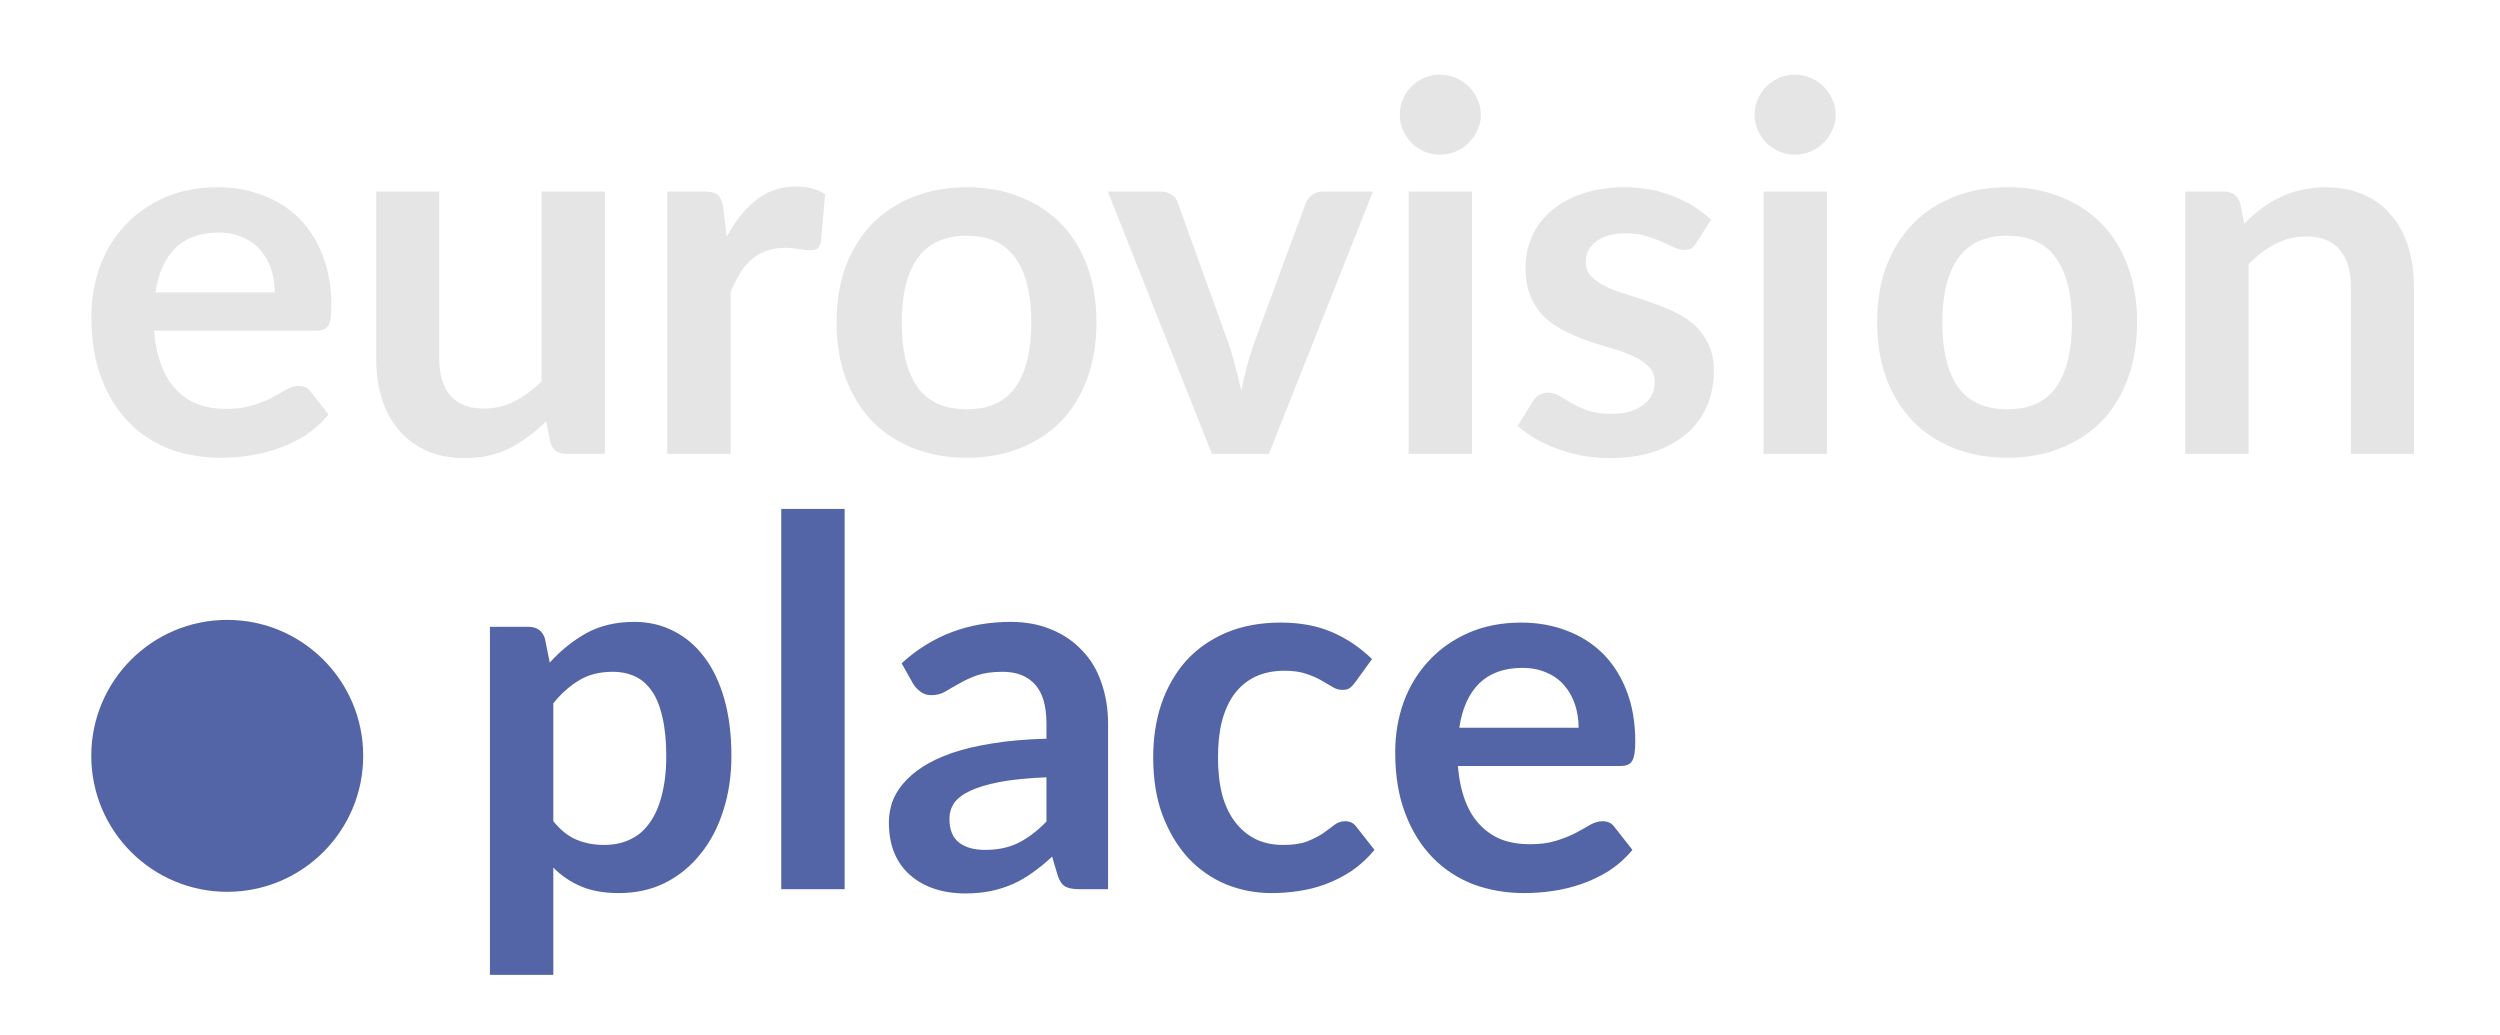
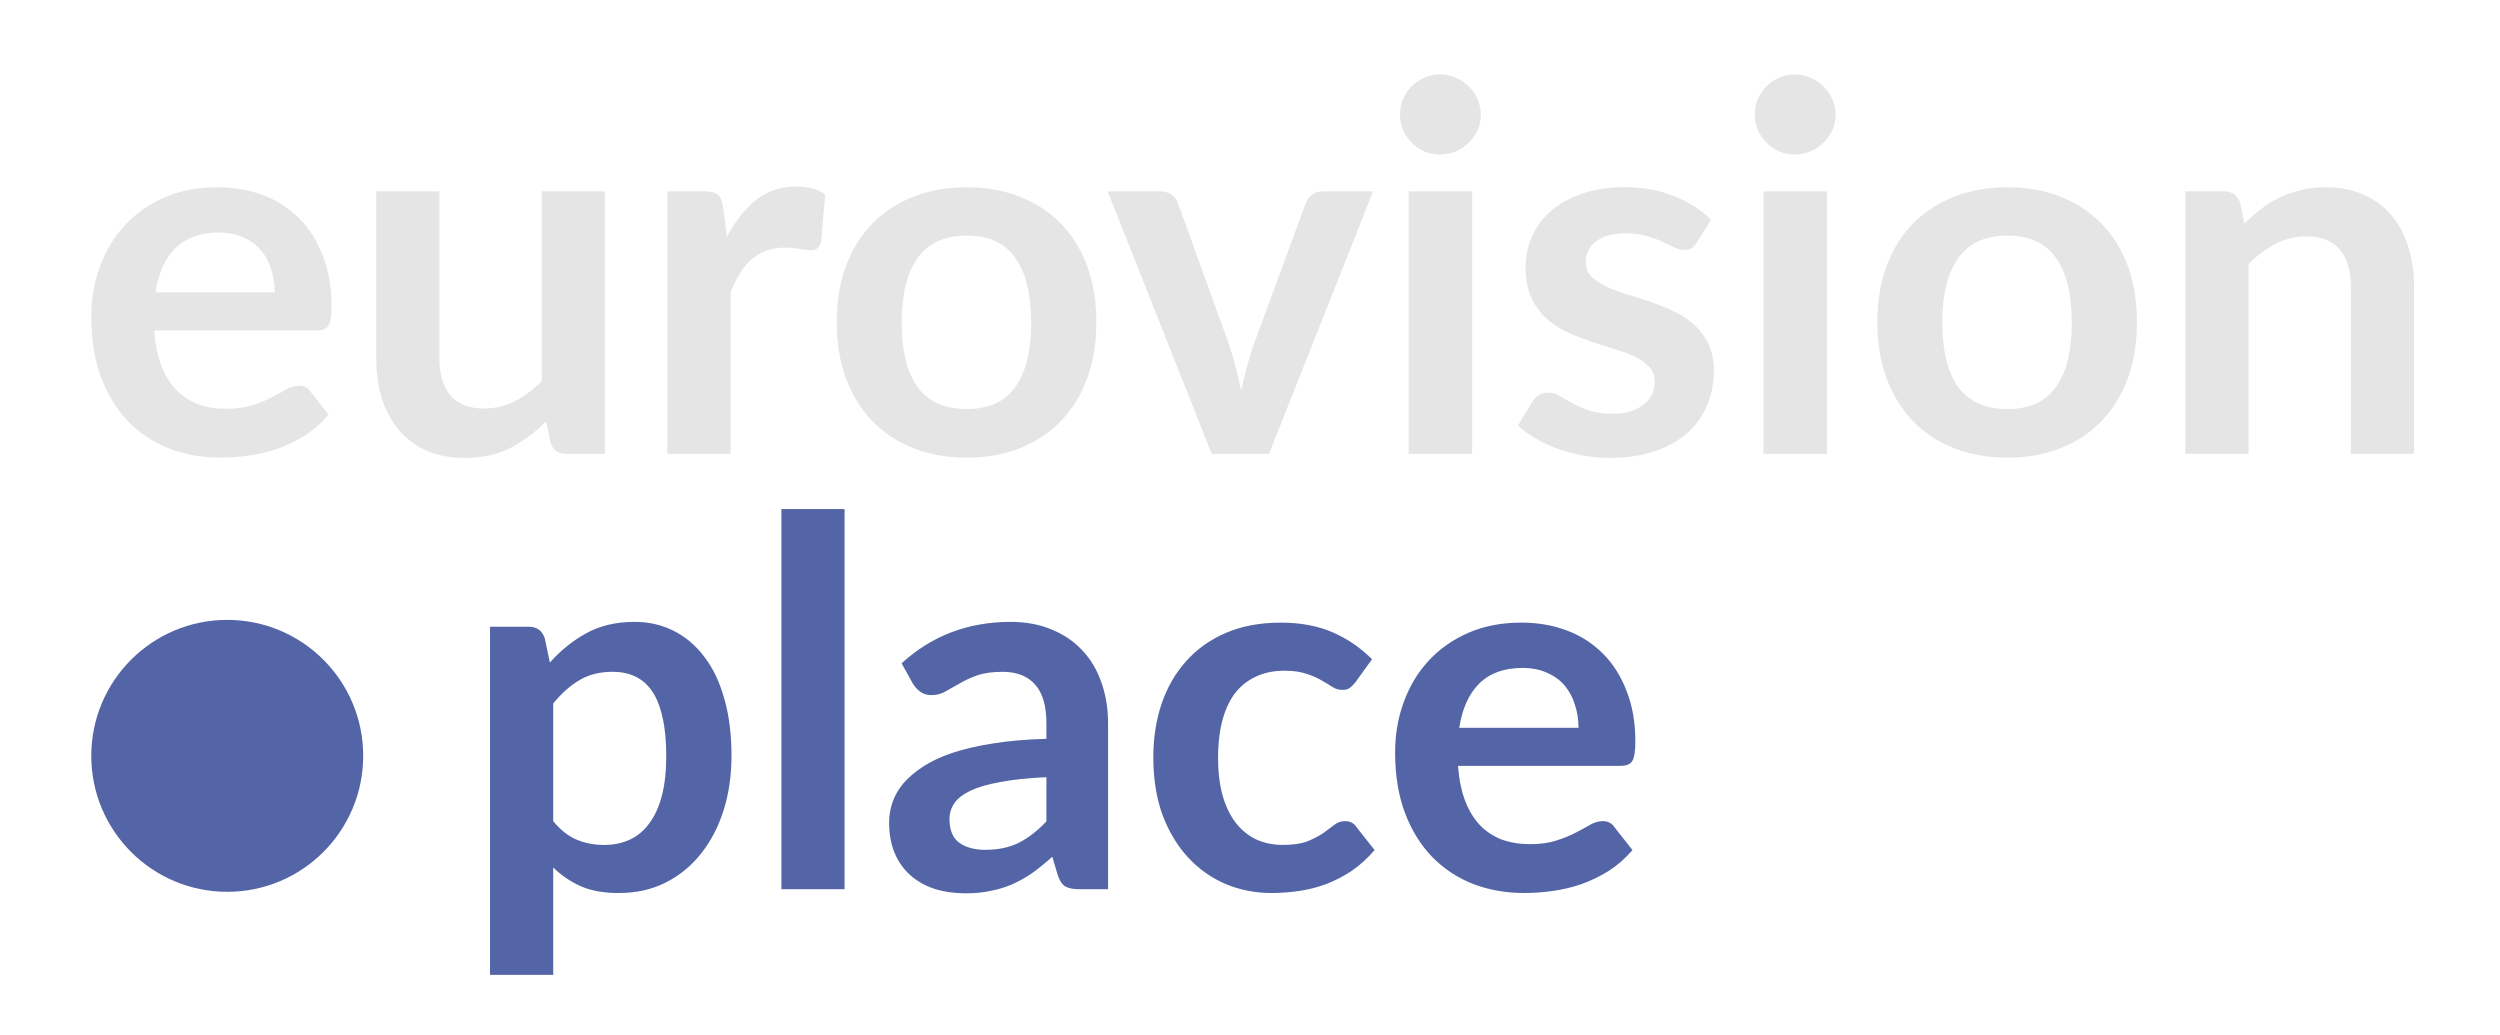
<svg xmlns="http://www.w3.org/2000/svg" width="110.325mm" height="45.664mm" viewBox="0 0 110.325 45.664" version="1.1" id="svg1">
  <defs id="defs1" />
  <g id="layer1" transform="translate(0,-0.3653136)">
    <rect style="fill:none;stroke-width:0.268" id="rect1" width="110.325" height="45.664" x="0" y="0.365" />
-     <text xml:space="preserve" style="font-style:normal;font-variant:normal;font-weight:bold;font-stretch:normal;font-size:22.578px;font-family:Lato;-inkscape-font-specification:'Lato Bold';display:inline;fill:#e5e5e5;fill-opacity:1;stroke-width:0.265" x="3.283" y="20.392" id="text1">
-       <tspan id="tspan1" style="fill:#e5e5e5;fill-opacity:1;stroke-width:0.265" x="3.283" y="20.392">eurovision</tspan>
-     </text>
+     <path d="m 12.122,13.268 q 0,-0.542 -0.158,-1.016 -0.147,-0.485 -0.452,-0.847 -0.305,-0.361 -0.779,-0.564 -0.463,-0.214 -1.084,-0.214 -1.208,0 -1.908,0.689 -0.689,0.689 -0.881,1.953 z m -5.317,1.682 q 0.068,0.892 0.316,1.547 0.248,0.643 0.655,1.072 0.406,0.418 0.96,0.632 0.564,0.203 1.242,0.203 0.677,0 1.163,-0.158 0.497,-0.158 0.858,-0.35 0.373,-0.192 0.643,-0.35 0.282,-0.158 0.542,-0.158 0.35,0 0.519,0.26 l 0.802,1.016 q -0.463,0.542 -1.039,0.914 -0.576,0.361 -1.208,0.587 -0.621,0.214 -1.276,0.305 -0.643,0.09 -1.253,0.09 -1.208,0 -2.246,-0.395 Q 6.444,19.759 5.676,18.981 4.908,18.19 4.468,17.039 4.028,15.876 4.028,14.352 q 0,-1.185 0.384,-2.224 0.384,-1.05 1.095,-1.818 0.722,-0.779 1.75,-1.23 1.039,-0.452 2.337,-0.452 1.095,0 2.021,0.35 0.926,0.35 1.592,1.027 0.666,0.666 1.039,1.648 0.384,0.971 0.384,2.224 0,0.632 -0.135,0.858 -0.135,0.214 -0.519,0.214 z M 26.696,8.809 V 20.392 h -1.705 q -0.553,0 -0.7,-0.508 l -0.192,-0.926 q -0.711,0.722 -1.569,1.174 -0.858,0.44 -2.021,0.44 -0.948,0 -1.682,-0.316 -0.722,-0.327 -1.219,-0.914 -0.497,-0.587 -0.756,-1.389 -0.248,-0.813 -0.248,-1.784 V 8.809 h 2.788 v 7.36 q 0,1.061 0.485,1.648 0.497,0.576 1.479,0.576 0.722,0 1.355,-0.316 0.632,-0.327 1.197,-0.892 V 8.809 Z m 5.385,2.009 q 0.542,-1.039 1.287,-1.626 0.745,-0.598 1.761,-0.598 0.802,0 1.287,0.35 l -0.181,2.088 q -0.056,0.203 -0.169,0.294 -0.102,0.079 -0.282,0.079 -0.169,0 -0.508,-0.056 -0.327,-0.056 -0.643,-0.056 -0.463,0 -0.824,0.135 -0.361,0.135 -0.655,0.395 -0.282,0.248 -0.508,0.61 -0.214,0.361 -0.406,0.824 v 7.135 H 29.45 V 8.809 h 1.637 q 0.429,0 0.598,0.158 0.169,0.147 0.226,0.542 z M 42.67,8.629 q 1.287,0 2.337,0.418 1.061,0.418 1.806,1.185 0.756,0.768 1.163,1.874 0.406,1.106 0.406,2.472 0,1.377 -0.406,2.484 -0.406,1.106 -1.163,1.885 -0.745,0.779 -1.806,1.197 -1.05,0.418 -2.337,0.418 -1.298,0 -2.359,-0.418 -1.061,-0.418 -1.818,-1.197 -0.745,-0.779 -1.163,-1.885 -0.406,-1.106 -0.406,-2.484 0,-1.366 0.406,-2.472 0.418,-1.106 1.163,-1.874 0.756,-0.768 1.818,-1.185 1.061,-0.418 2.359,-0.418 z m 0,9.787 q 1.445,0 2.134,-0.971 0.7,-0.971 0.7,-2.845 0,-1.874 -0.7,-2.856 -0.689,-0.982 -2.134,-0.982 -1.468,0 -2.179,0.993 -0.7,0.982 -0.7,2.845 0,1.863 0.7,2.845 0.711,0.971 2.179,0.971 z M 60.596,8.809 56.002,20.392 H 53.473 L 48.879,8.809 h 2.303 q 0.316,0 0.519,0.147 0.214,0.147 0.282,0.373 L 54.218,15.515 q 0.181,0.542 0.316,1.061 0.135,0.519 0.237,1.039 0.113,-0.519 0.248,-1.039 0.135,-0.519 0.327,-1.061 l 2.28,-6.186 q 0.079,-0.226 0.282,-0.373 0.203,-0.147 0.485,-0.147 z m 4.369,0 V 20.392 H 62.166 V 8.809 Z m 0.384,-3.375 q 0,0.361 -0.147,0.677 -0.147,0.316 -0.395,0.553 -0.237,0.237 -0.564,0.384 -0.327,0.135 -0.7,0.135 -0.361,0 -0.689,-0.135 -0.316,-0.147 -0.553,-0.384 -0.237,-0.237 -0.384,-0.553 -0.135,-0.316 -0.135,-0.677 0,-0.373 0.135,-0.7 0.147,-0.327 0.384,-0.564 0.237,-0.237 0.553,-0.373 0.327,-0.147 0.689,-0.147 0.373,0 0.7,0.147 0.327,0.135 0.564,0.373 0.248,0.237 0.395,0.564 0.147,0.327 0.147,0.7 z m 9.528,5.633 q -0.113,0.181 -0.237,0.26 -0.124,0.068 -0.316,0.068 -0.203,0 -0.44,-0.113 -0.226,-0.113 -0.531,-0.248 -0.305,-0.147 -0.7,-0.26 -0.384,-0.113 -0.914,-0.113 -0.824,0 -1.298,0.35 -0.463,0.35 -0.463,0.914 0,0.373 0.237,0.632 0.248,0.248 0.643,0.44 0.406,0.192 0.914,0.35 0.508,0.147 1.027,0.327 0.531,0.181 1.039,0.418 0.508,0.226 0.903,0.587 0.406,0.35 0.643,0.847 0.248,0.497 0.248,1.197 0,0.835 -0.305,1.547 -0.294,0.7 -0.881,1.219 -0.587,0.508 -1.456,0.802 -0.858,0.282 -1.987,0.282 -0.598,0 -1.174,-0.113 -0.564,-0.102 -1.095,-0.294 -0.519,-0.192 -0.971,-0.452 -0.44,-0.26 -0.779,-0.564 l 0.643,-1.061 q 0.124,-0.192 0.294,-0.294 0.169,-0.102 0.429,-0.102 0.26,0 0.485,0.147 0.237,0.147 0.542,0.316 0.305,0.169 0.711,0.316 0.418,0.147 1.05,0.147 0.497,0 0.847,-0.113 0.361,-0.124 0.587,-0.316 0.237,-0.192 0.339,-0.44 0.113,-0.26 0.113,-0.531 0,-0.406 -0.248,-0.666 -0.237,-0.26 -0.643,-0.452 -0.395,-0.192 -0.914,-0.339 -0.508,-0.158 -1.05,-0.339 -0.531,-0.181 -1.05,-0.418 -0.508,-0.248 -0.914,-0.621 -0.395,-0.373 -0.643,-0.914 -0.237,-0.542 -0.237,-1.31 0,-0.711 0.282,-1.355 0.282,-0.643 0.824,-1.118 0.553,-0.485 1.366,-0.768 0.824,-0.294 1.897,-0.294 1.197,0 2.179,0.395 0.982,0.395 1.637,1.039 z m 5.746,-2.258 V 20.392 H 77.823 V 8.809 Z m 0.384,-3.375 q 0,0.361 -0.147,0.677 -0.147,0.316 -0.395,0.553 -0.237,0.237 -0.564,0.384 -0.327,0.135 -0.7,0.135 -0.361,0 -0.689,-0.135 Q 78.196,6.901 77.959,6.664 77.722,6.427 77.575,6.111 77.439,5.795 77.439,5.434 q 0,-0.373 0.135,-0.7 0.147,-0.327 0.384,-0.564 0.237,-0.237 0.553,-0.373 0.327,-0.147 0.689,-0.147 0.373,0 0.7,0.147 0.327,0.135 0.564,0.373 0.248,0.237 0.395,0.564 0.147,0.327 0.147,0.7 z m 7.586,3.195 q 1.287,0 2.337,0.418 1.061,0.418 1.806,1.185 0.756,0.768 1.163,1.874 0.406,1.106 0.406,2.472 0,1.377 -0.406,2.484 -0.406,1.106 -1.163,1.885 -0.745,0.779 -1.806,1.197 -1.05,0.418 -2.337,0.418 -1.298,0 -2.359,-0.418 -1.061,-0.418 -1.818,-1.197 -0.745,-0.779 -1.163,-1.885 -0.406,-1.106 -0.406,-2.484 0,-1.366 0.406,-2.472 0.418,-1.106 1.163,-1.874 0.756,-0.768 1.818,-1.185 1.061,-0.418 2.359,-0.418 z m 0,9.787 q 1.445,0 2.134,-0.971 0.7,-0.971 0.7,-2.845 0,-1.874 -0.7,-2.856 -0.689,-0.982 -2.134,-0.982 -1.468,0 -2.179,0.993 -0.7,0.982 -0.7,2.845 0,1.863 0.7,2.845 0.711,0.971 2.179,0.971 z m 10.454,-8.184 q 0.35,-0.35 0.734,-0.643 0.395,-0.305 0.824,-0.508 0.44,-0.214 0.937,-0.327 0.497,-0.124 1.084,-0.124 0.948,0 1.682,0.327 0.734,0.316 1.219,0.903 0.497,0.576 0.745,1.389 0.26,0.802 0.26,1.772 v 7.372 h -2.788 v -7.372 q 0,-1.061 -0.485,-1.637 -0.485,-0.587 -1.479,-0.587 -0.722,0 -1.355,0.327 -0.632,0.327 -1.197,0.892 v 8.376 H 96.439 V 8.809 h 1.705 q 0.542,0 0.711,0.508 z" id="text1" style="font-weight:bold;font-size:22.578px;font-family:Lato;-inkscape-font-specification:'Lato Bold';fill:#e5e5e5;stroke-width:0.265" aria-label="eurovision" />
    <circle style="display:inline;fill:#5365a6;fill-opacity:1;stroke-width:0.265" id="path1" cx="10.028" cy="33.721" r="6" />
-     <text xml:space="preserve" style="font-style:normal;font-variant:normal;font-weight:bold;font-stretch:normal;font-size:22.578px;font-family:Lato;-inkscape-font-specification:'Lato Bold';display:inline;fill:#16233b;fill-opacity:1;stroke-width:0.265" x="20.247" y="39.606" id="text1-9">
-       <tspan id="tspan1-0" style="fill:#5365a6;fill-opacity:1;stroke-width:0.265" x="20.247" y="39.606">place</tspan>
-     </text>
+     <path style="font-weight:bold;font-size:22.578px;font-family:Lato;-inkscape-font-specification:'Lato Bold';fill:#5365a6;stroke-width:0.265" d="m 24.413,36.603 q 0.474,0.576 1.027,0.813 0.564,0.237 1.219,0.237 0.632,0 1.14,-0.237 0.508,-0.237 0.858,-0.722 0.361,-0.485 0.553,-1.219 0.192,-0.745 0.192,-1.75 0,-1.016 -0.169,-1.716 -0.158,-0.711 -0.463,-1.151 -0.305,-0.44 -0.745,-0.643 -0.429,-0.203 -0.982,-0.203 -0.869,0 -1.479,0.373 -0.61,0.361 -1.151,1.027 z m -0.147,-6.999 q 0.711,-0.802 1.614,-1.298 0.903,-0.497 2.122,-0.497 0.948,0 1.727,0.395 0.79,0.395 1.355,1.151 0.576,0.745 0.881,1.851 0.316,1.095 0.316,2.517 0,1.298 -0.35,2.405 -0.35,1.106 -1.005,1.919 -0.643,0.813 -1.569,1.276 -0.914,0.452 -2.055,0.452 -0.971,0 -1.659,-0.294 -0.689,-0.305 -1.23,-0.835 v 4.741 H 21.624 V 28.023 h 1.705 q 0.542,0 0.711,0.508 z m 13.005,-6.773 V 39.606 H 34.483 V 22.83 Z m 8.907,11.831 q -1.208,0.056 -2.032,0.214 -0.824,0.147 -1.321,0.384 -0.497,0.237 -0.711,0.553 -0.214,0.316 -0.214,0.689 0,0.734 0.429,1.05 0.44,0.316 1.14,0.316 0.858,0 1.479,-0.305 0.632,-0.316 1.23,-0.948 z m -6.39,-5.024 q 1.998,-1.829 4.809,-1.829 1.016,0 1.818,0.339 0.802,0.327 1.355,0.926 0.553,0.587 0.835,1.411 0.294,0.824 0.294,1.806 v 7.315 h -1.264 q -0.395,0 -0.61,-0.113 -0.214,-0.124 -0.339,-0.485 l -0.248,-0.835 q -0.44,0.395 -0.858,0.7 -0.418,0.294 -0.869,0.497 -0.452,0.203 -0.971,0.305 -0.508,0.113 -1.129,0.113 -0.734,0 -1.355,-0.192 -0.621,-0.203 -1.072,-0.598 -0.452,-0.395 -0.7,-0.982 -0.248,-0.587 -0.248,-1.366 0,-0.44 0.147,-0.869 0.147,-0.44 0.474,-0.835 0.339,-0.395 0.869,-0.745 0.531,-0.35 1.298,-0.61 0.779,-0.26 1.806,-0.418 1.027,-0.169 2.348,-0.203 v -0.677 q 0,-1.163 -0.497,-1.716 -0.497,-0.564 -1.434,-0.564 -0.677,0 -1.129,0.158 -0.44,0.158 -0.779,0.361 -0.339,0.192 -0.621,0.35 -0.271,0.158 -0.61,0.158 -0.294,0 -0.497,-0.147 -0.203,-0.158 -0.327,-0.361 z m 20.027,0.835 q -0.124,0.158 -0.248,0.248 -0.113,0.09 -0.339,0.09 -0.214,0 -0.418,-0.124 -0.203,-0.135 -0.485,-0.294 -0.282,-0.169 -0.677,-0.294 -0.384,-0.135 -0.96,-0.135 -0.734,0 -1.287,0.271 -0.553,0.26 -0.926,0.756 -0.361,0.497 -0.542,1.208 -0.181,0.7 -0.181,1.592 0,0.926 0.192,1.648 0.203,0.722 0.576,1.219 0.373,0.485 0.903,0.745 0.531,0.248 1.197,0.248 0.666,0 1.072,-0.158 0.418,-0.169 0.7,-0.361 0.282,-0.203 0.485,-0.361 0.214,-0.169 0.474,-0.169 0.339,0 0.508,0.26 l 0.802,1.016 q -0.463,0.542 -1.005,0.914 -0.542,0.361 -1.129,0.587 -0.576,0.214 -1.197,0.305 -0.61,0.09 -1.219,0.09 -1.072,0 -2.021,-0.395 -0.948,-0.406 -1.659,-1.174 -0.711,-0.768 -1.129,-1.874 -0.406,-1.118 -0.406,-2.54 0,-1.276 0.361,-2.359 0.373,-1.095 1.084,-1.885 0.711,-0.802 1.761,-1.253 1.05,-0.452 2.416,-0.452 1.298,0 2.269,0.418 0.982,0.418 1.761,1.197 z m 9.844,2.009 q 0,-0.542 -0.158,-1.016 -0.147,-0.485 -0.452,-0.847 -0.305,-0.361 -0.779,-0.564 -0.463,-0.214 -1.084,-0.214 -1.208,0 -1.908,0.689 -0.689,0.689 -0.881,1.953 z m -5.317,1.682 q 0.068,0.892 0.316,1.547 0.248,0.643 0.655,1.072 0.406,0.418 0.96,0.632 0.564,0.203 1.242,0.203 0.677,0 1.163,-0.158 0.497,-0.158 0.858,-0.35 0.373,-0.192 0.643,-0.35 0.282,-0.158 0.542,-0.158 0.35,0 0.519,0.26 l 0.802,1.016 q -0.463,0.542 -1.039,0.914 -0.576,0.361 -1.208,0.587 -0.621,0.214 -1.276,0.305 -0.643,0.09 -1.253,0.09 -1.208,0 -2.246,-0.395 -1.039,-0.406 -1.806,-1.185 -0.768,-0.79 -1.208,-1.942 -0.44,-1.163 -0.44,-2.687 0,-1.185 0.384,-2.224 0.384,-1.05 1.095,-1.818 0.722,-0.779 1.75,-1.23 1.039,-0.452 2.337,-0.452 1.095,0 2.021,0.35 0.926,0.35 1.592,1.027 0.666,0.666 1.039,1.648 0.384,0.971 0.384,2.224 0,0.632 -0.135,0.858 -0.135,0.214 -0.519,0.214 z" id="text1-9" aria-label="place" />
  </g>
</svg>
